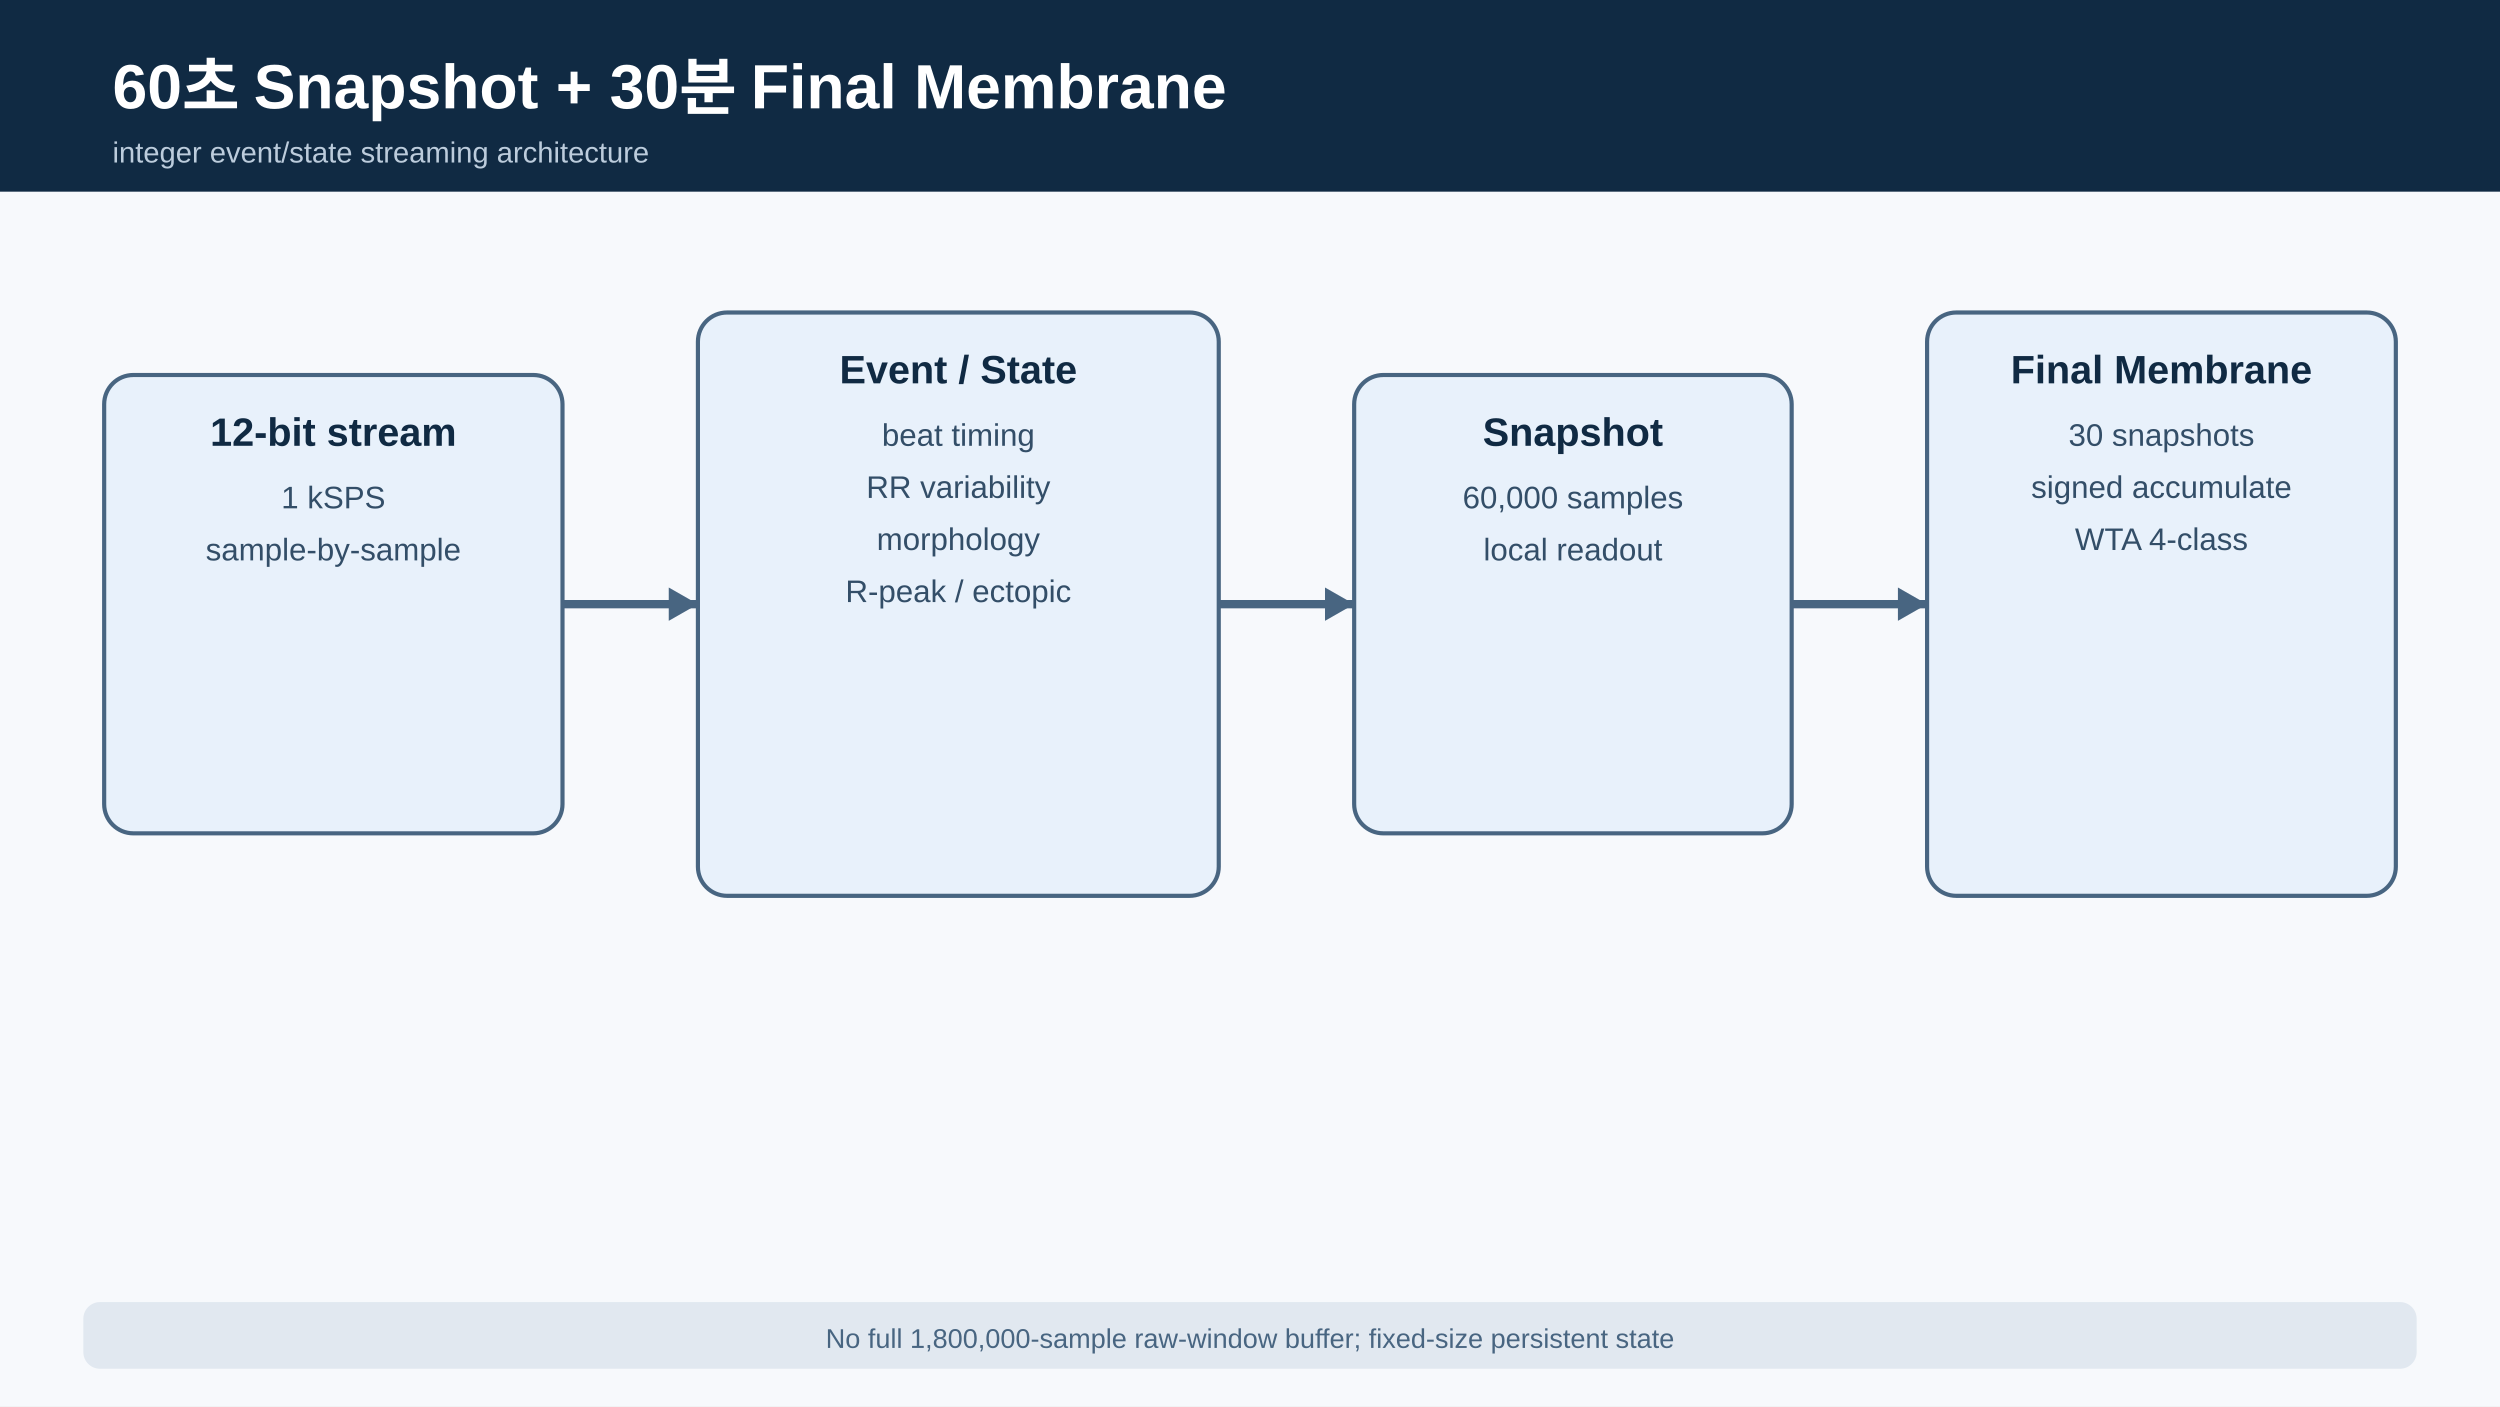
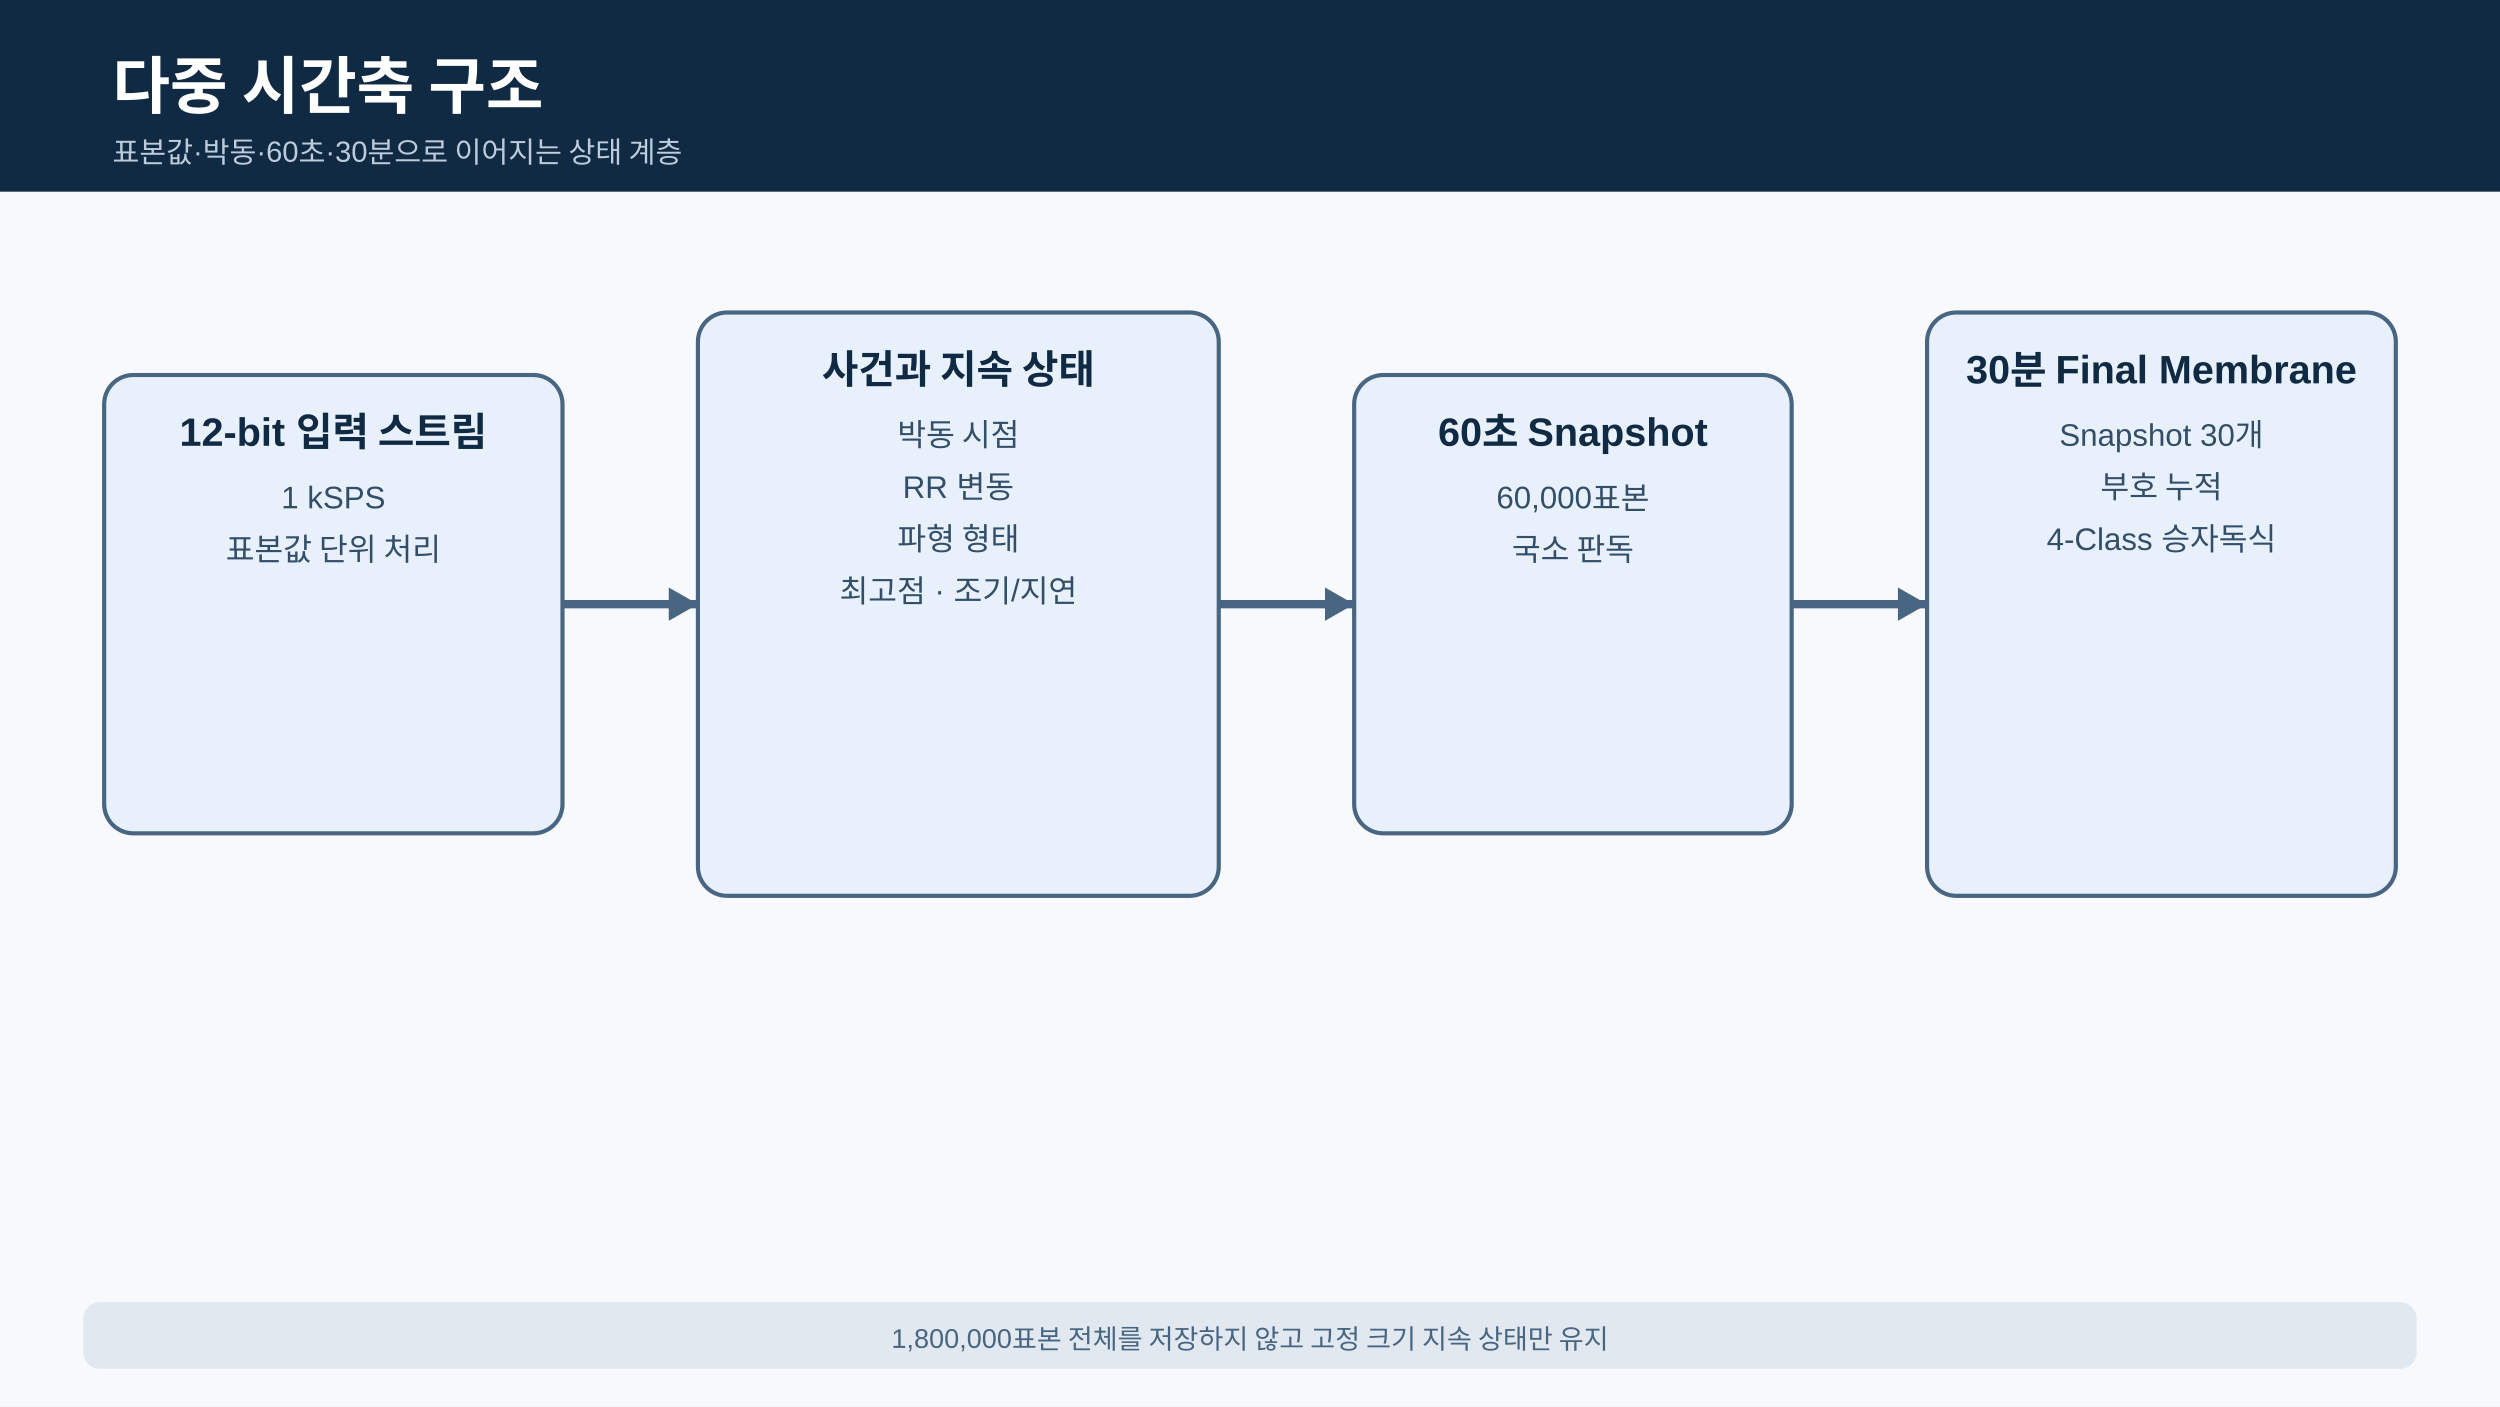
<svg xmlns="http://www.w3.org/2000/svg" width="1200" height="675" viewBox="0 0 1200 675">
  <rect width="1200" height="675" fill="#f7f9fc" />
  <rect x="0" y="0" width="1200" height="92" fill="#102a43" />
-   <text x="54" y="52" font-family="Arial, Noto Sans KR, sans-serif" font-size="30" font-weight="700" fill="white">60초 Snapshot + 30분 Final Membrane</text>
-   <text x="54" y="78" font-family="Arial, Noto Sans KR, sans-serif" font-size="14" fill="#bcccdc">integer event/state streaming architecture</text>
+   <text x="54" y="52" font-family="Arial, Noto Sans KR, sans-serif" font-size="30" font-weight="700" fill="white">다중 시간축 구조</text>
+   <text x="54" y="78" font-family="Arial, Noto Sans KR, sans-serif" font-size="14" fill="#bcccdc">표본값·박동·60초·30분으로 이어지는 상태 계층</text>
  <rect x="50" y="180" width="220" height="220" rx="14" fill="#e8f1fb" stroke="#486581" stroke-width="2" />
-   <text x="160.0" y="214" text-anchor="middle" font-family="Arial, Noto Sans KR, sans-serif" font-size="19" font-weight="700" fill="#102a43">12-bit stream</text>
+   <text x="160.0" y="214" text-anchor="middle" font-family="Arial, Noto Sans KR, sans-serif" font-size="19" font-weight="700" fill="#102a43">12-bit 입력 스트림</text>
  <text x="160.0" y="244" text-anchor="middle" font-family="Arial, Noto Sans KR, sans-serif" font-size="15" font-weight="400" fill="#334e68">1 kSPS</text>
-   <text x="160.0" y="269" text-anchor="middle" font-family="Arial, Noto Sans KR, sans-serif" font-size="15" font-weight="400" fill="#334e68">sample-by-sample</text>
+   <text x="160.0" y="269" text-anchor="middle" font-family="Arial, Noto Sans KR, sans-serif" font-size="15" font-weight="400" fill="#334e68">표본값 단위 처리</text>
  <rect x="335" y="150" width="250" height="280" rx="14" fill="#e8f1fb" stroke="#486581" stroke-width="2" />
-   <text x="460.0" y="184" text-anchor="middle" font-family="Arial, Noto Sans KR, sans-serif" font-size="19" font-weight="700" fill="#102a43">Event / State</text>
-   <text x="460.0" y="214" text-anchor="middle" font-family="Arial, Noto Sans KR, sans-serif" font-size="15" font-weight="400" fill="#334e68">beat timing</text>
-   <text x="460.0" y="239" text-anchor="middle" font-family="Arial, Noto Sans KR, sans-serif" font-size="15" font-weight="400" fill="#334e68">RR variability</text>
-   <text x="460.0" y="264" text-anchor="middle" font-family="Arial, Noto Sans KR, sans-serif" font-size="15" font-weight="400" fill="#334e68">morphology</text>
-   <text x="460.0" y="289" text-anchor="middle" font-family="Arial, Noto Sans KR, sans-serif" font-size="15" font-weight="400" fill="#334e68">R-peak / ectopic</text>
+   <text x="460.0" y="184" text-anchor="middle" font-family="Arial, Noto Sans KR, sans-serif" font-size="19" font-weight="700" fill="#102a43">사건과 지속 상태</text>
+   <text x="460.0" y="214" text-anchor="middle" font-family="Arial, Noto Sans KR, sans-serif" font-size="15" font-weight="400" fill="#334e68">박동 시점</text>
+   <text x="460.0" y="239" text-anchor="middle" font-family="Arial, Noto Sans KR, sans-serif" font-size="15" font-weight="400" fill="#334e68">RR 변동</text>
+   <text x="460.0" y="264" text-anchor="middle" font-family="Arial, Noto Sans KR, sans-serif" font-size="15" font-weight="400" fill="#334e68">파형 형태</text>
+   <text x="460.0" y="289" text-anchor="middle" font-family="Arial, Noto Sans KR, sans-serif" font-size="15" font-weight="400" fill="#334e68">최고점 · 조기/지연</text>
  <rect x="650" y="180" width="210" height="220" rx="14" fill="#e8f1fb" stroke="#486581" stroke-width="2" />
-   <text x="755.0" y="214" text-anchor="middle" font-family="Arial, Noto Sans KR, sans-serif" font-size="19" font-weight="700" fill="#102a43">Snapshot</text>
-   <text x="755.0" y="244" text-anchor="middle" font-family="Arial, Noto Sans KR, sans-serif" font-size="15" font-weight="400" fill="#334e68">60,000 samples</text>
-   <text x="755.0" y="269" text-anchor="middle" font-family="Arial, Noto Sans KR, sans-serif" font-size="15" font-weight="400" fill="#334e68">local readout</text>
+   <text x="755.0" y="214" text-anchor="middle" font-family="Arial, Noto Sans KR, sans-serif" font-size="19" font-weight="700" fill="#102a43">60초 Snapshot</text>
+   <text x="755.0" y="244" text-anchor="middle" font-family="Arial, Noto Sans KR, sans-serif" font-size="15" font-weight="400" fill="#334e68">60,000표본</text>
+   <text x="755.0" y="269" text-anchor="middle" font-family="Arial, Noto Sans KR, sans-serif" font-size="15" font-weight="400" fill="#334e68">국소 판독</text>
  <rect x="925" y="150" width="225" height="280" rx="14" fill="#e8f1fb" stroke="#486581" stroke-width="2" />
-   <text x="1037.5" y="184" text-anchor="middle" font-family="Arial, Noto Sans KR, sans-serif" font-size="19" font-weight="700" fill="#102a43">Final Membrane</text>
-   <text x="1037.5" y="214" text-anchor="middle" font-family="Arial, Noto Sans KR, sans-serif" font-size="15" font-weight="400" fill="#334e68">30 snapshots</text>
-   <text x="1037.5" y="239" text-anchor="middle" font-family="Arial, Noto Sans KR, sans-serif" font-size="15" font-weight="400" fill="#334e68">signed accumulate</text>
-   <text x="1037.5" y="264" text-anchor="middle" font-family="Arial, Noto Sans KR, sans-serif" font-size="15" font-weight="400" fill="#334e68">WTA 4-class</text>
+   <text x="1037.5" y="184" text-anchor="middle" font-family="Arial, Noto Sans KR, sans-serif" font-size="19" font-weight="700" fill="#102a43">30분 Final Membrane</text>
+   <text x="1037.5" y="214" text-anchor="middle" font-family="Arial, Noto Sans KR, sans-serif" font-size="15" font-weight="400" fill="#334e68">Snapshot 30개</text>
+   <text x="1037.5" y="239" text-anchor="middle" font-family="Arial, Noto Sans KR, sans-serif" font-size="15" font-weight="400" fill="#334e68">부호 누적</text>
+   <text x="1037.5" y="264" text-anchor="middle" font-family="Arial, Noto Sans KR, sans-serif" font-size="15" font-weight="400" fill="#334e68">4-Class 승자독식</text>
  <line x1="270" y1="290" x2="335" y2="290" stroke="#486581" stroke-width="4" />
  <polygon points="335,290 321,282 321,298" fill="#486581" />
  <line x1="585" y1="290" x2="650" y2="290" stroke="#486581" stroke-width="4" />
  <polygon points="650,290 636,282 636,298" fill="#486581" />
  <line x1="860" y1="290" x2="925" y2="290" stroke="#486581" stroke-width="4" />
  <polygon points="925,290 911,282 911,298" fill="#486581" />
  <rect x="40" y="625" width="1120" height="32" rx="8" fill="#e1e8f0" />
-   <text x="600" y="647" text-anchor="middle" font-family="Arial, Noto Sans KR, sans-serif" font-size="13" font-weight="400" fill="#486581">No full 1,800,000-sample raw-window buffer; fixed-size persistent state</text>
+   <text x="600" y="647" text-anchor="middle" font-family="Arial, Noto Sans KR, sans-serif" font-size="13" font-weight="400" fill="#486581">1,800,000표본 전체를 저장하지 않고 고정 크기 지속 상태만 유지</text>
</svg>
